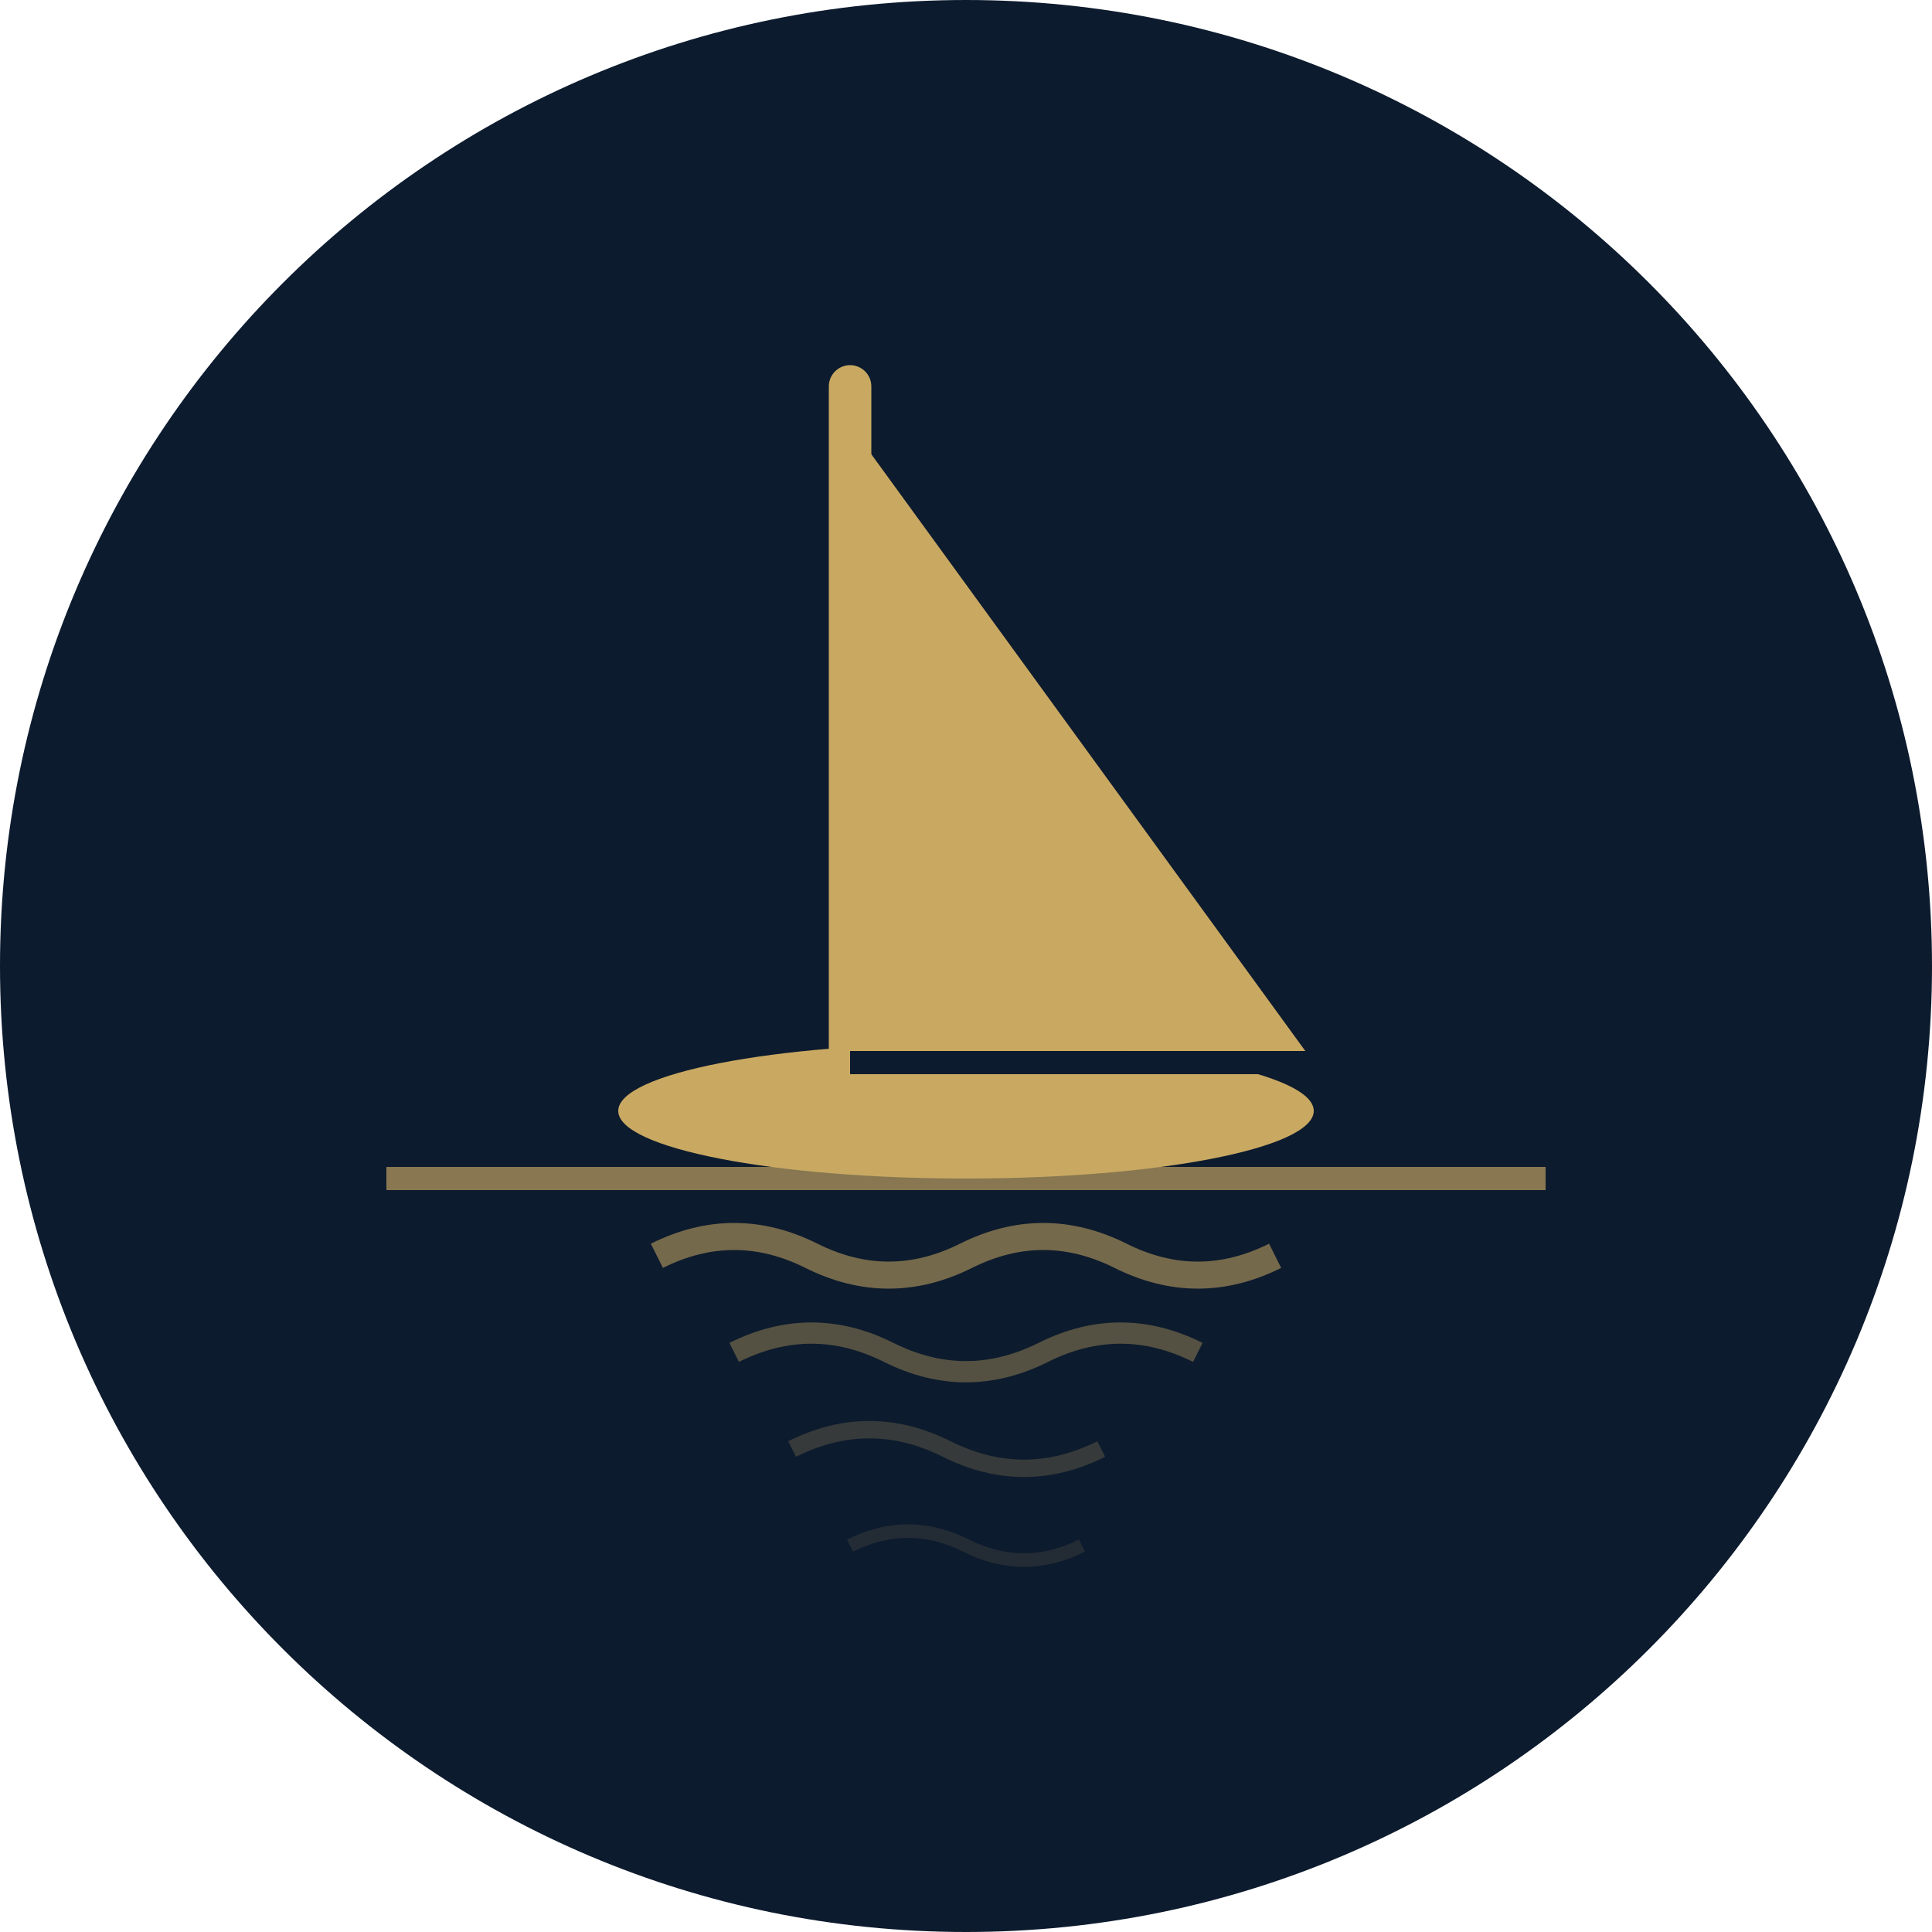
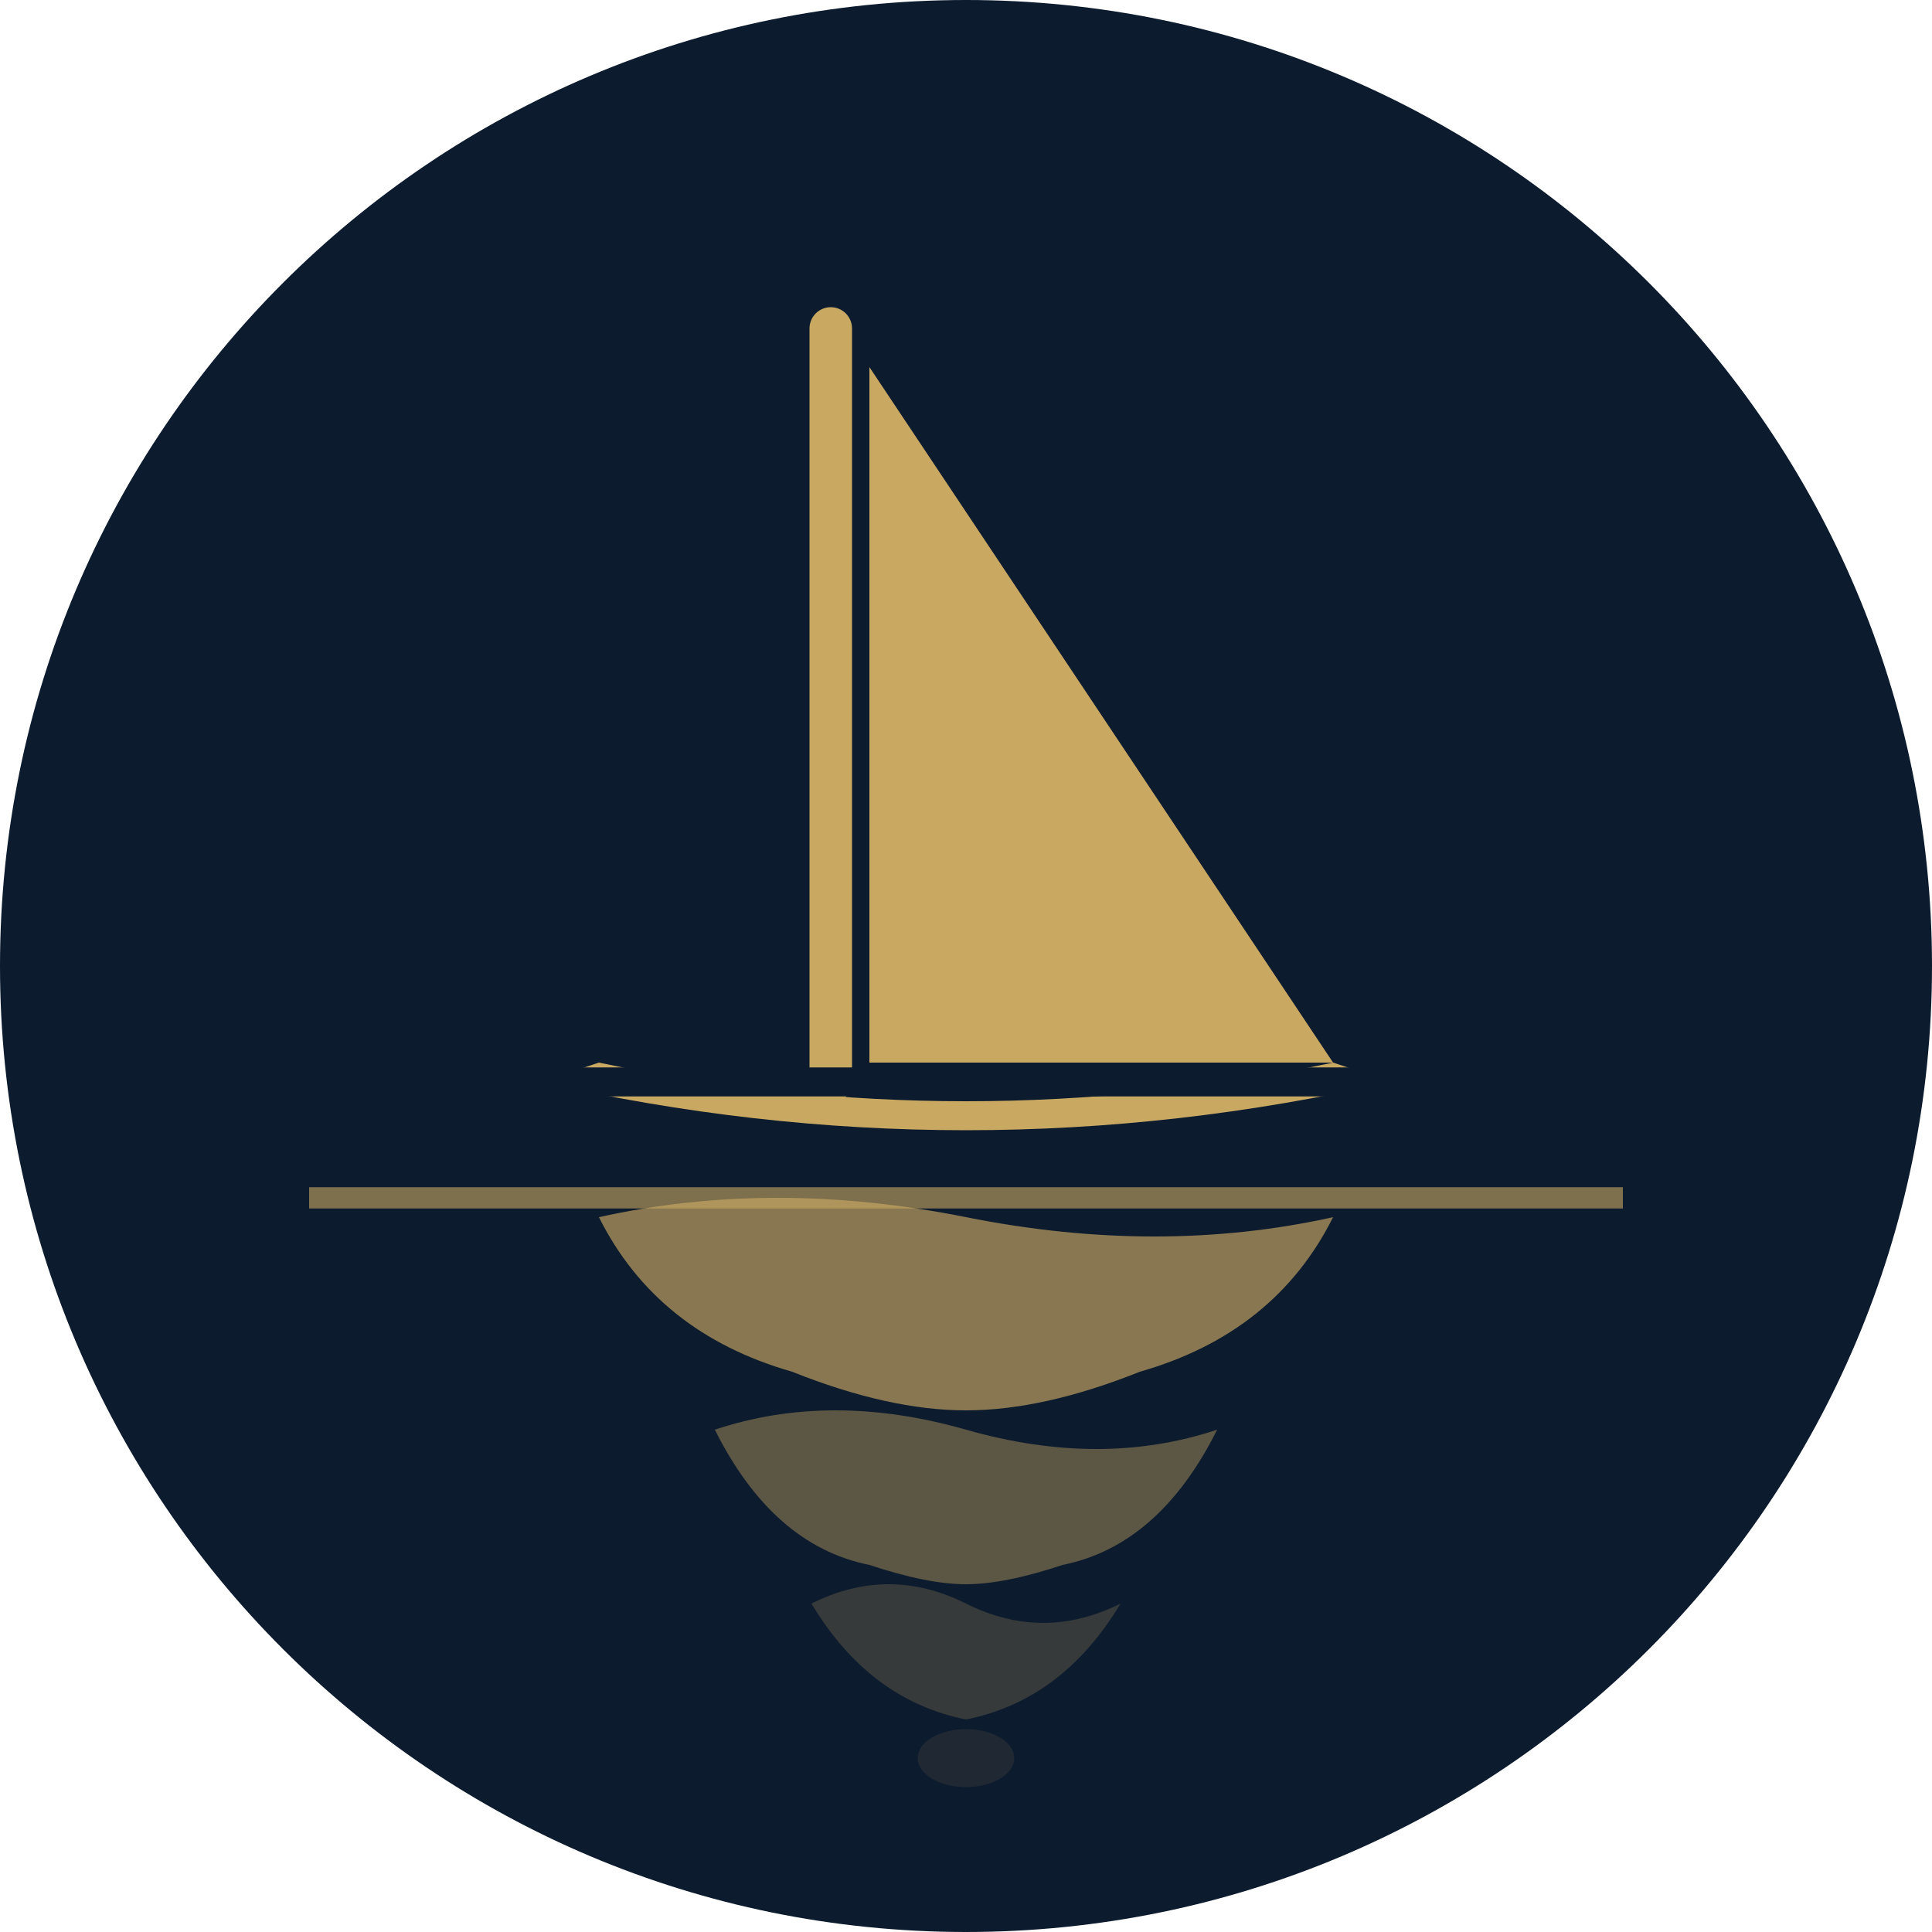
<svg xmlns="http://www.w3.org/2000/svg" viewBox="0 0 100 100">
  <circle cx="50" cy="50" r="50" fill="#0d1b2e" />
-   <line x1="44" y1="20" x2="44" y2="57" stroke="#c9a962" stroke-width="2.2" stroke-linecap="round" />
-   <polygon points="44,22 44,55 68,55" fill="#c9a962" />
-   <ellipse cx="50" cy="57.5" rx="18" ry="3.5" fill="#c9a962" />
-   <line x1="44" y1="55" x2="68" y2="55" stroke="#0d1b2e" stroke-width="1.2" />
-   <line x1="20" y1="61" x2="80" y2="61" stroke="#c9a962" stroke-width="1.2" opacity="0.65" />
-   <path d="M34,65 Q38,63 42,65 Q46,67 50,65 Q54,63 58,65 Q62,67 66,65" fill="none" stroke="#c9a962" stroke-width="1.4" opacity="0.55" />
-   <path d="M38,70 Q42,68 46,70 Q50,72 54,70 Q58,68 62,70" fill="none" stroke="#c9a962" stroke-width="1.1" opacity="0.38" />
-   <path d="M41,75 Q45,73 49,75 Q53,77 57,75" fill="none" stroke="#c9a962" stroke-width="0.9" opacity="0.22" />
-   <path d="M44,80 Q47,78.5 50,80 Q53,81.5 56,80" fill="none" stroke="#c9a962" stroke-width="0.7" opacity="0.12" />
+   <line x1="43" y1="17" x2="43" y2="56" stroke="#c9a962" stroke-width="2.2" stroke-linecap="round" />
+   <polygon points="45,19 45,55 69,55" fill="#c9a962" />
+   <path d="M28,56 Q50,61 72,56 L69,55 Q50,59 31,55 Z" fill="#c9a962" />
+   <line x1="28" y1="56" x2="72" y2="56" stroke="#0d1b2e" stroke-width="1.5" />
+   <line x1="16" y1="62" x2="84" y2="62" stroke="#c9a962" stroke-width="1.1" opacity="0.6" />
+   <path d="M31,63 Q40,61 50,63 Q60,65 69,63 Q66,69 59,71 Q54,73 50,73 Q46,73 41,71 Q34,69 31,63 Z" fill="#c9a962" opacity="0.65" />
+   <path d="M37,74 Q43,72 50,74 Q57,76 63,74 Q60,80 55,81 Q52,82 50,82 Q48,82 45,81 Q40,80 37,74 Z" fill="#c9a962" opacity="0.42" />
+   <path d="M42,83 Q46,81 50,83 Q54,85 58,83 Q55,88 50,89 Q45,88 42,83 Z" fill="#c9a962" opacity="0.22" />
+   <ellipse cx="50" cy="91" rx="2.5" ry="1.5" fill="#c9a962" opacity="0.1" />
</svg>
